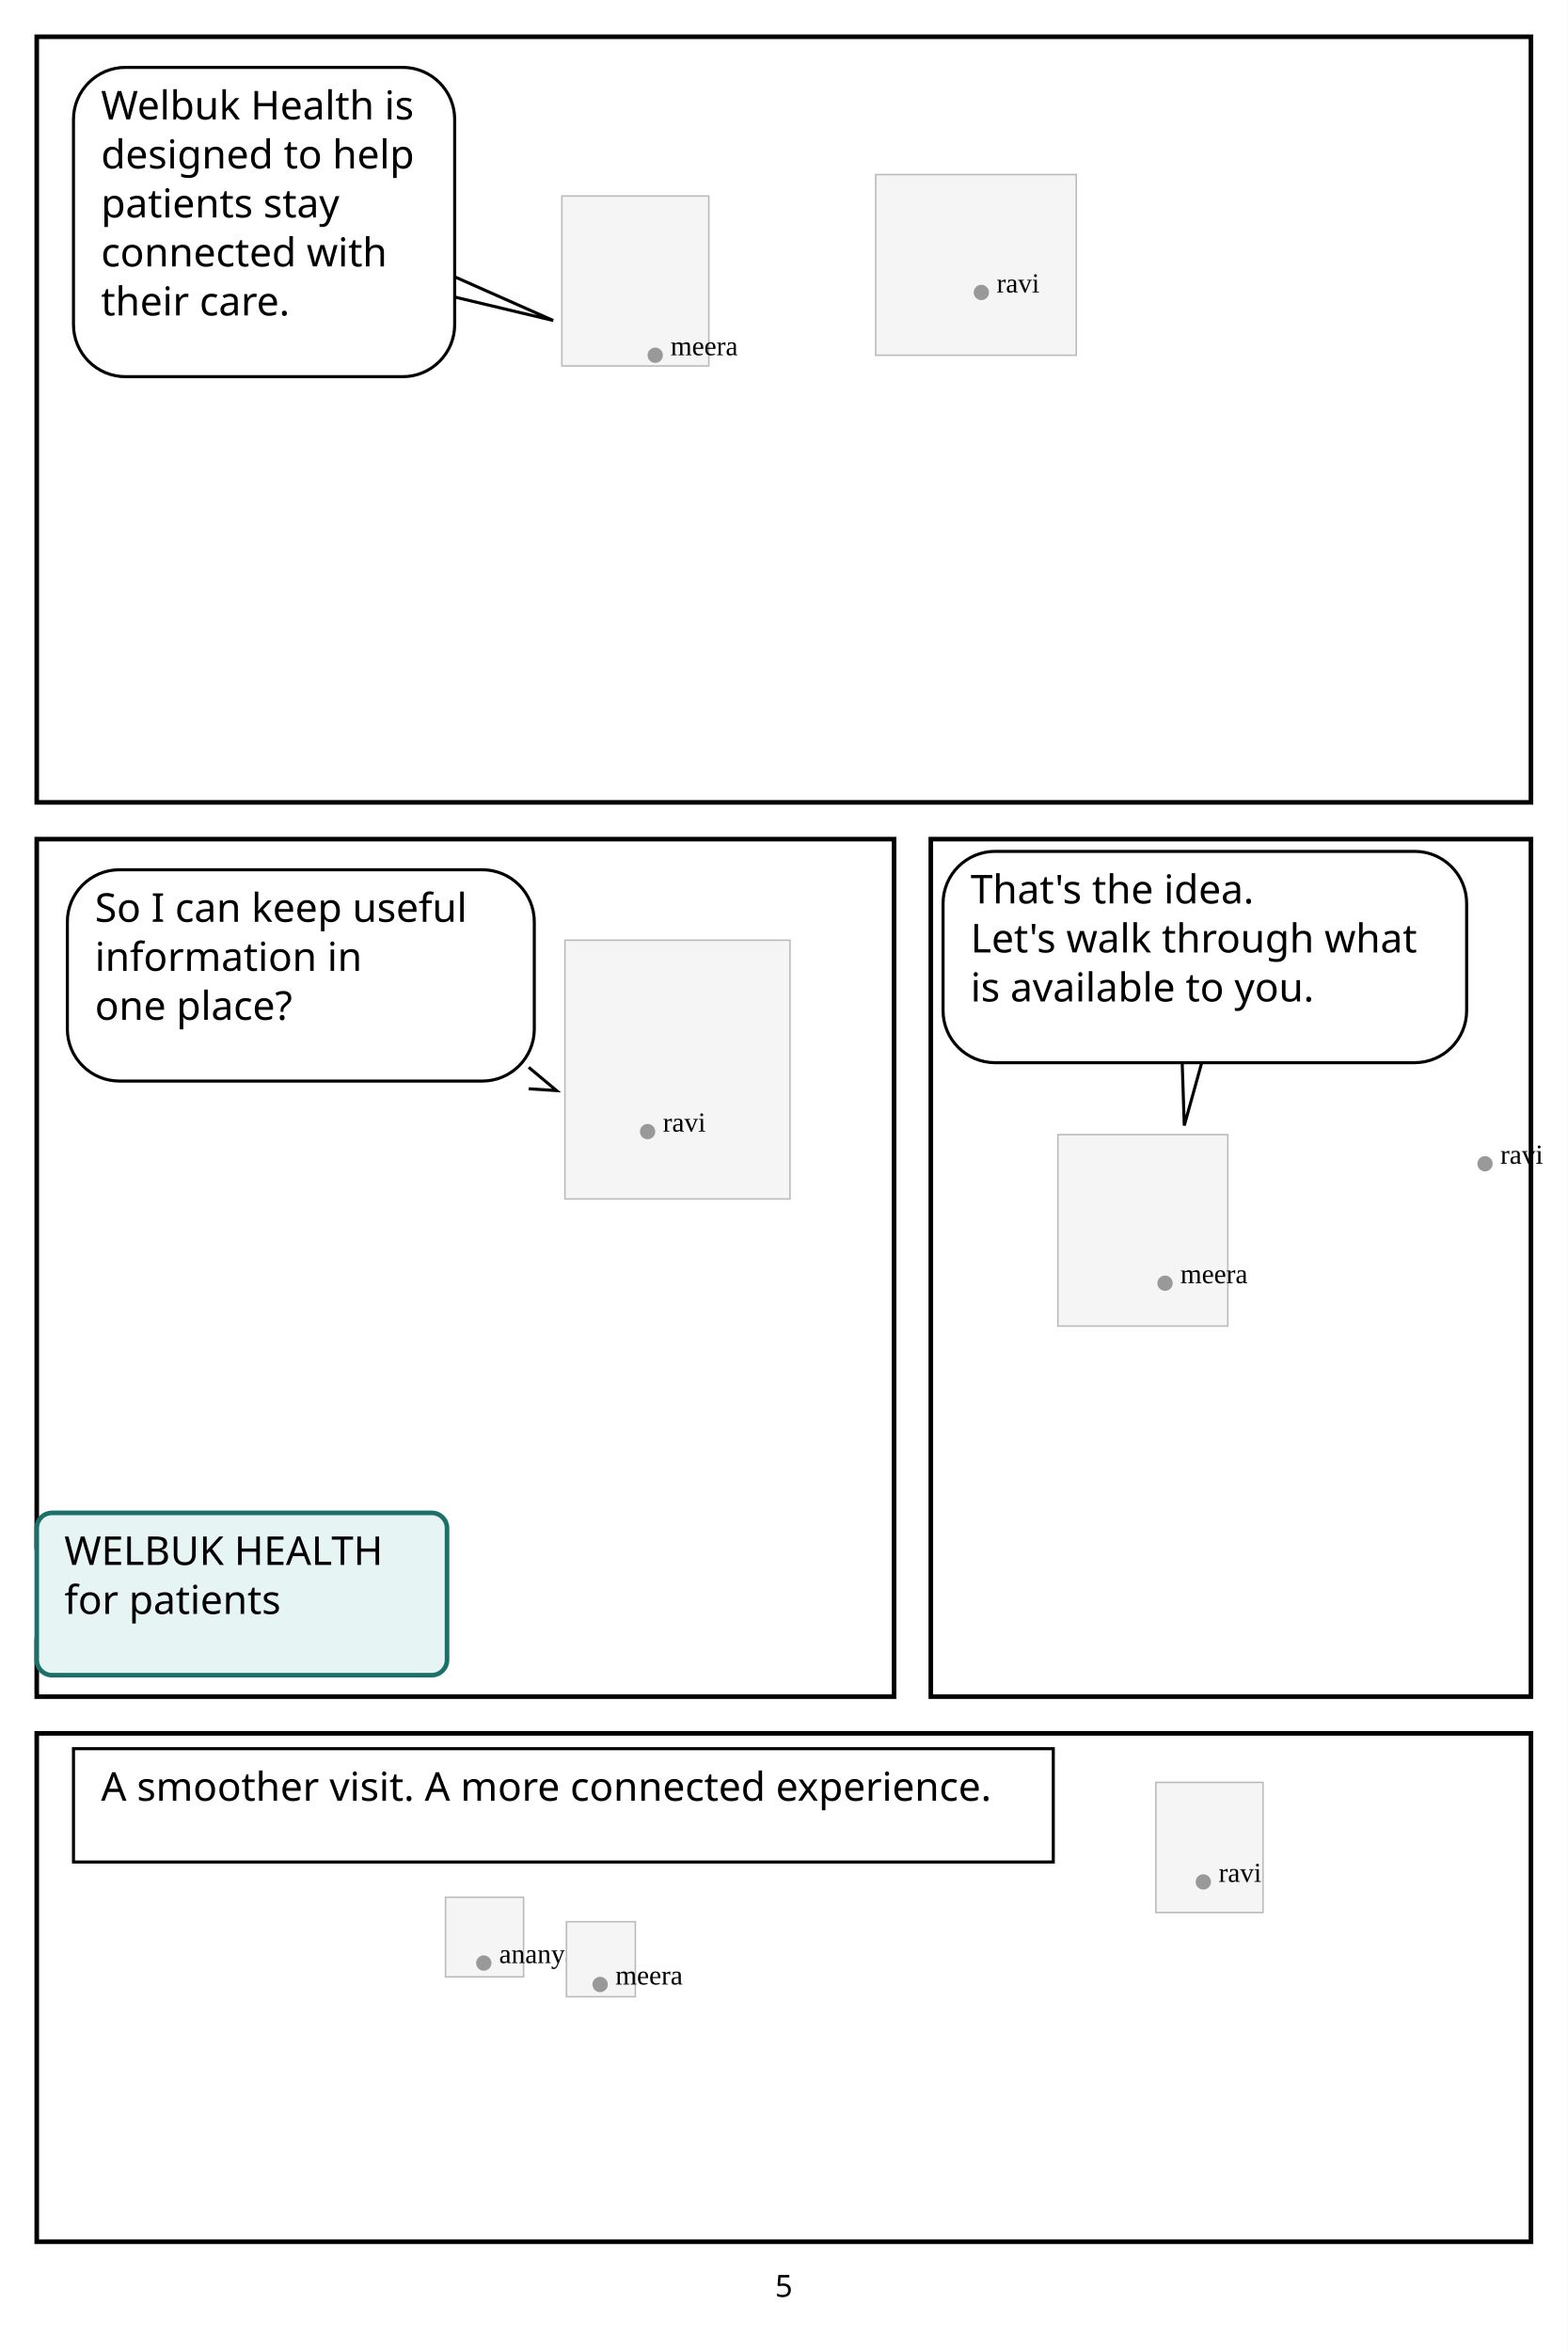
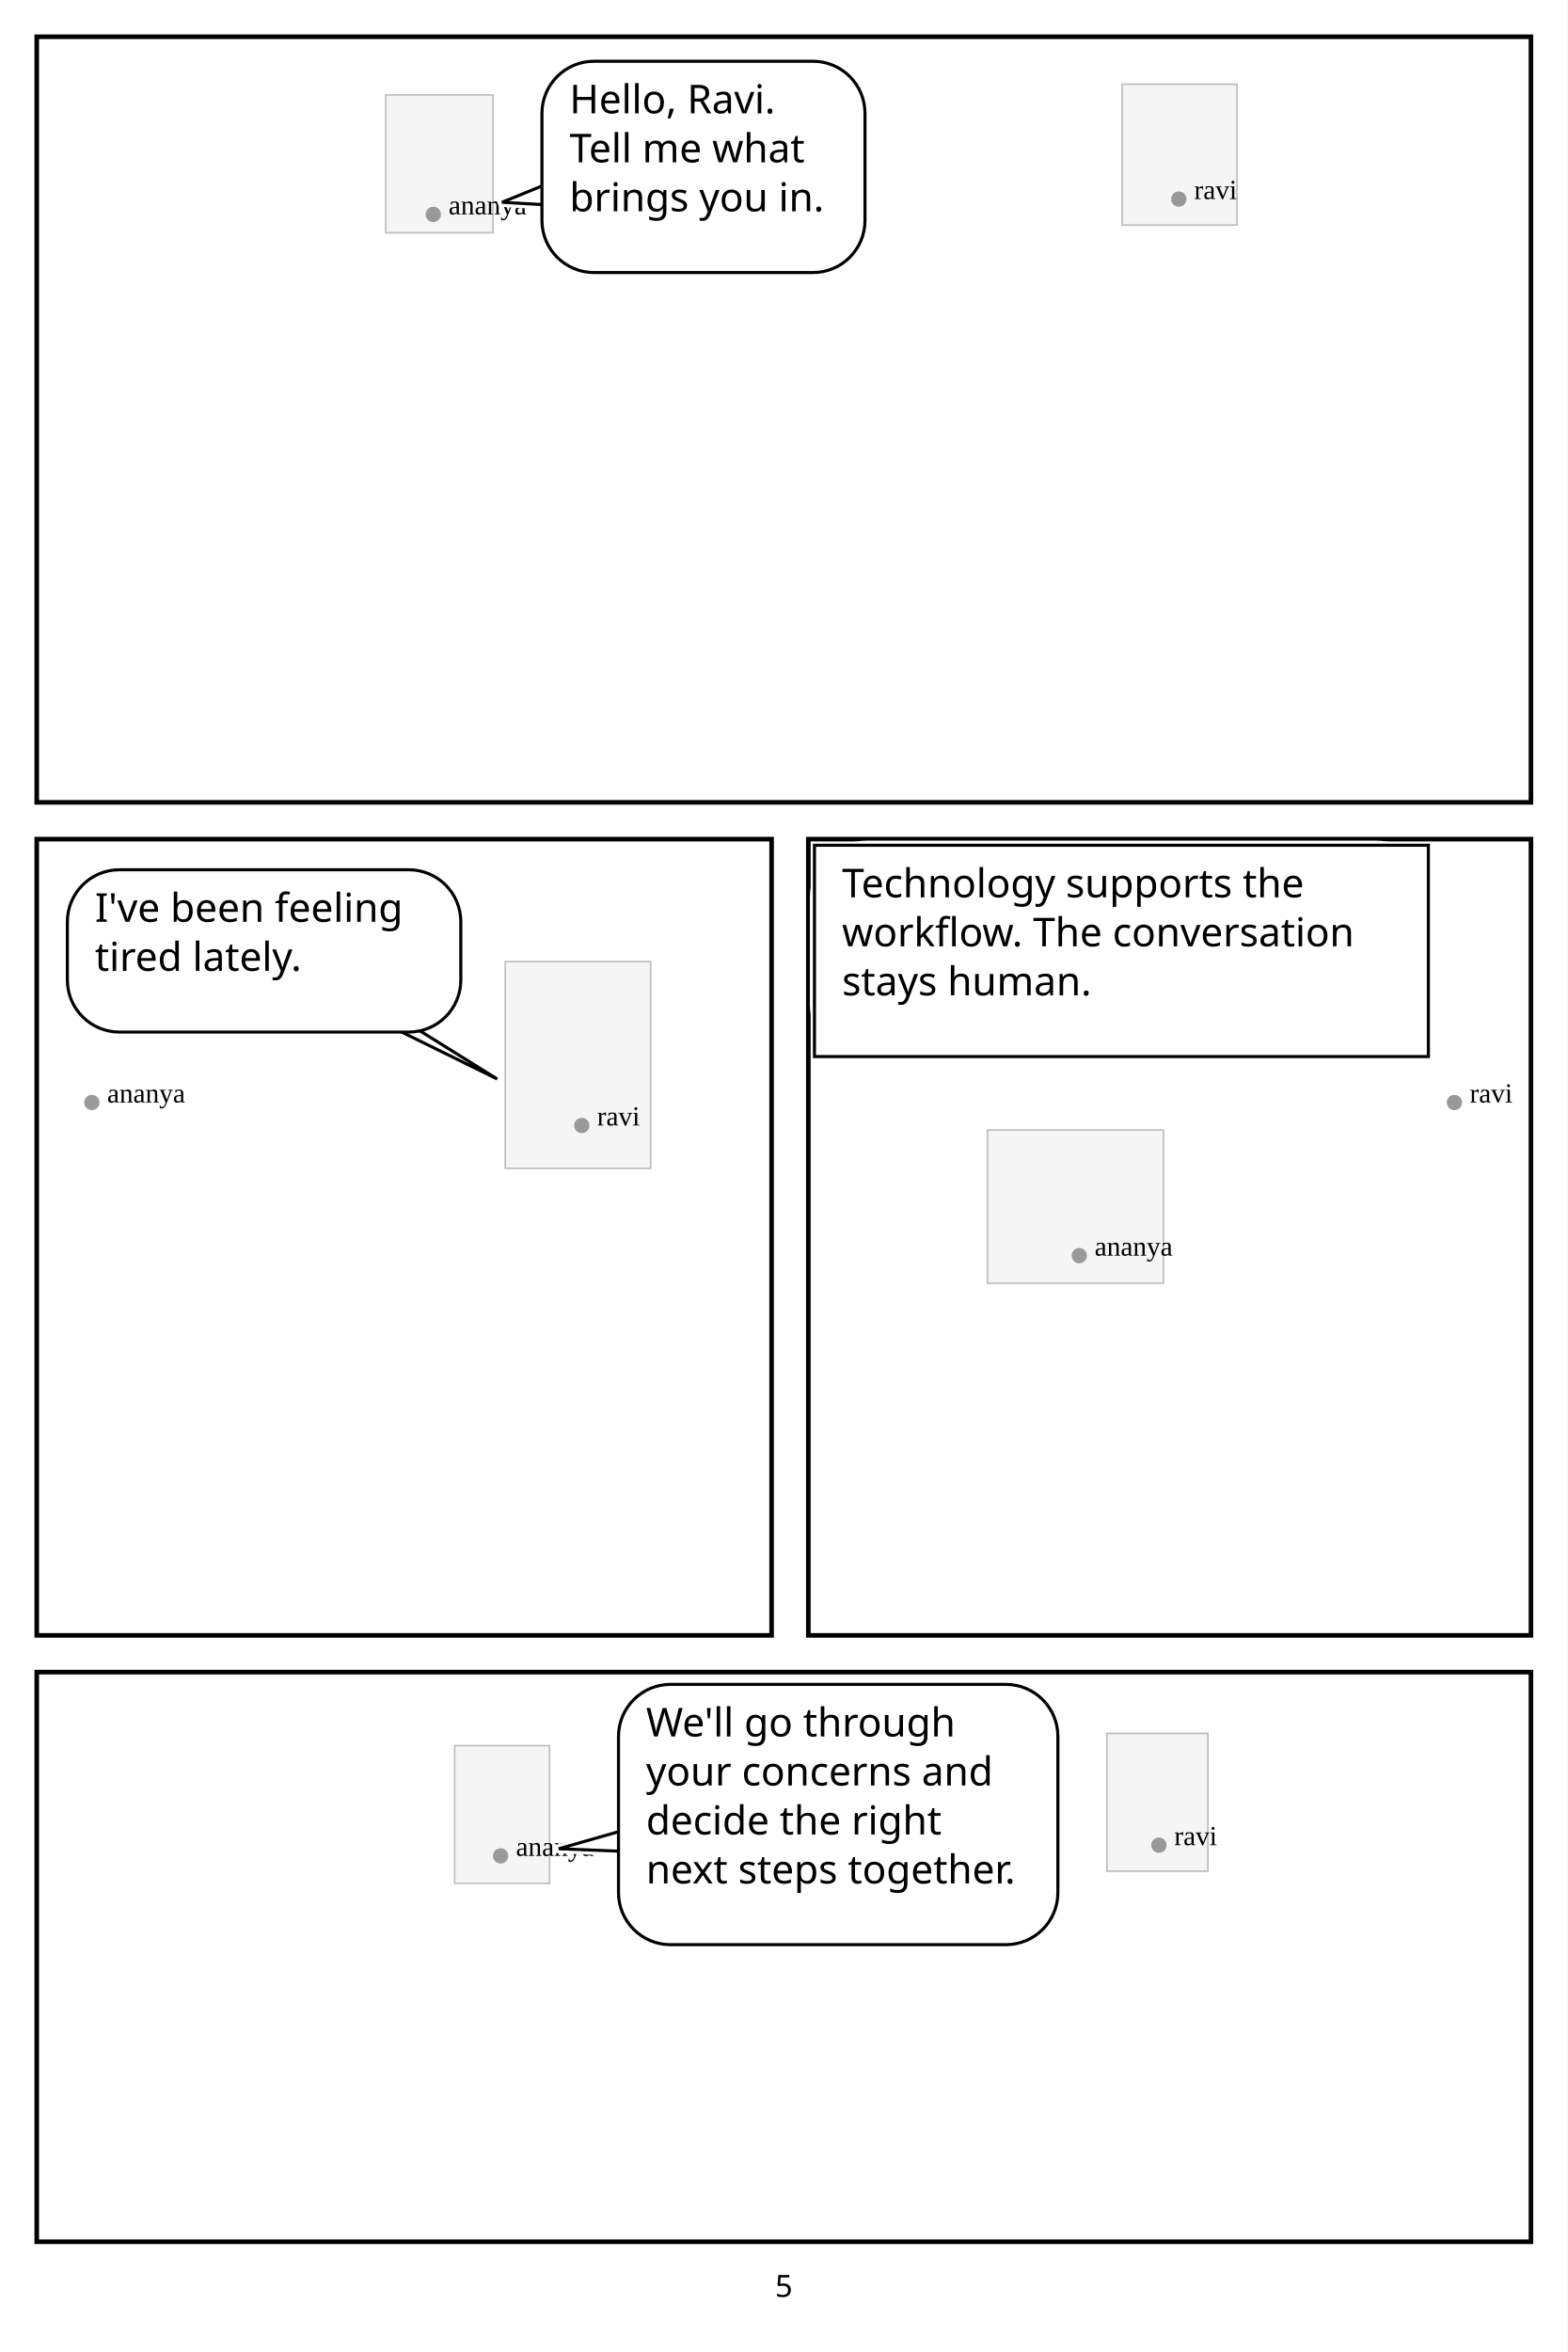
<svg xmlns="http://www.w3.org/2000/svg" width="1024" height="1536" viewBox="0 0 1024 1536">
  <rect width="1024" height="1536" fill="white" />
-   <rect x="367" y="128" width="96" height="111" fill="#f5f5f5" stroke="#bbb" />
-   <circle cx="428" cy="232" r="5" fill="#999" />
-   <text x="438" y="232" font-size="18">meera</text>
-   <rect x="572" y="114" width="131" height="118" fill="#f5f5f5" stroke="#bbb" />
-   <circle cx="641" cy="191" r="5" fill="#999" />
-   <text x="651" y="191" font-size="18">ravi</text>
+   <rect x="252" y="62" width="70" height="90" fill="#f5f5f5" stroke="#bbb" />
+   <circle cx="283" cy="140" r="5" fill="#999" />
+   <text x="293" y="140" font-size="18">ananya</text>
+   <rect x="733" y="55" width="75" height="92" fill="#f5f5f5" stroke="#bbb" />
+   <circle cx="770" cy="130" r="5" fill="#999" />
+   <text x="780" y="130" font-size="18">ravi</text>
  <rect x="24" y="24" width="976" height="500" fill="none" stroke="black" stroke-width="3" />
-   <rect x="48" y="44" width="249" height="202" rx="34" fill="white" stroke="white" stroke-width="6" />
-   <path d="M 293.213 179.104 L 361.32 209.295 L 293.213 193.104 Z" fill="white" stroke="white" stroke-width="6" stroke-linejoin="round" />
-   <path data-speaker="meera" d="M 293.213 179.104 L 361.32 209.295 L 293.213 193.104" fill="white" stroke="black" stroke-width="2" />
-   <rect x="48" y="44" width="249" height="202" rx="34" fill="white" stroke="black" stroke-width="2" />
-   <text x="66" y="78" font-family="Meiryo,MS Gothic,sans-serif" font-size="26" fill="black">Welbuk Health is </text>
-   <text x="66" y="110" font-family="Meiryo,MS Gothic,sans-serif" font-size="26" fill="black">designed to help </text>
-   <text x="66" y="142" font-family="Meiryo,MS Gothic,sans-serif" font-size="26" fill="black">patients stay </text>
-   <text x="66" y="174" font-family="Meiryo,MS Gothic,sans-serif" font-size="26" fill="black">connected with </text>
-   <text x="66" y="206" font-family="Meiryo,MS Gothic,sans-serif" font-size="26" fill="black">their care.</text>
-   <rect x="369" y="614" width="147" height="169" fill="#f5f5f5" stroke="#bbb" />
-   <circle cx="423" cy="739" r="5" fill="#999" />
-   <text x="433" y="739" font-size="18">ravi</text>
-   <rect x="24" y="548" width="560" height="560" fill="none" stroke="black" stroke-width="3" />
-   <rect x="44" y="568" width="305" height="138" rx="34" fill="white" stroke="white" stroke-width="6" />
-   <path d="M 345.353 697.033 L 363.529 712.218 L 345.353 711.033 Z" fill="white" stroke="white" stroke-width="6" stroke-linejoin="round" />
-   <rect x="24" y="988" width="268" height="106" rx="34" fill="white" stroke="white" stroke-width="6" />
-   <path data-speaker="ravi" d="M 345.353 697.033 L 363.529 712.218 L 345.353 711.033" fill="white" stroke="black" stroke-width="2" />
-   <rect x="44" y="568" width="305" height="138" rx="34" fill="white" stroke="black" stroke-width="2" />
-   <text x="62" y="602" font-family="Meiryo,MS Gothic,sans-serif" font-size="26" fill="black">So I can keep useful </text>
-   <text x="62" y="634" font-family="Meiryo,MS Gothic,sans-serif" font-size="26" fill="black">information in </text>
-   <text x="62" y="666" font-family="Meiryo,MS Gothic,sans-serif" font-size="26" fill="black">one place?</text>
-   <rect x="24" y="988" width="268" height="106" rx="10" fill="#e6f4f3" stroke="#1d6f6a" stroke-width="3" />
-   <text x="42" y="1022" font-family="Meiryo,MS Gothic,sans-serif" font-size="26" fill="black">WELBUK HEALTH </text>
-   <text x="42" y="1054" font-family="Meiryo,MS Gothic,sans-serif" font-size="26" fill="black">for patients</text>
-   <rect x="691" y="741" width="111" height="125" fill="#f5f5f5" stroke="#bbb" />
-   <circle cx="761" cy="838" r="5" fill="#999" />
-   <text x="771" y="838" font-size="18">meera</text>
-   <circle cx="970" cy="760" r="5" fill="#999" />
-   <text x="980" y="760" font-size="18">ravi</text>
-   <rect x="608" y="548" width="392" height="560" fill="none" stroke="black" stroke-width="3" />
-   <rect x="616" y="556" width="342" height="138" rx="34" fill="white" stroke="white" stroke-width="6" />
-   <path d="M 772.062 690.029 L 773.567 735.044 L 786.062 690.029 Z" fill="white" stroke="white" stroke-width="6" stroke-linejoin="round" />
-   <path data-speaker="meera" d="M 772.062 690.029 L 773.567 735.044 L 786.062 690.029" fill="white" stroke="black" stroke-width="2" />
-   <rect x="616" y="556" width="342" height="138" rx="34" fill="white" stroke="black" stroke-width="2" />
-   <text x="634" y="590" font-family="Meiryo,MS Gothic,sans-serif" font-size="26" fill="black">That's the idea. </text>
-   <text x="634" y="622" font-family="Meiryo,MS Gothic,sans-serif" font-size="26" fill="black">Let's walk through what </text>
-   <text x="634" y="654" font-family="Meiryo,MS Gothic,sans-serif" font-size="26" fill="black">is available to you.</text>
-   <rect x="755" y="1164" width="70" height="85" fill="#f5f5f5" stroke="#bbb" />
-   <circle cx="786" cy="1229" r="5" fill="#999" />
-   <text x="796" y="1229" font-size="18">ravi</text>
-   <rect x="291" y="1239" width="51" height="52" fill="#f5f5f5" stroke="#bbb" />
-   <circle cx="316" cy="1282" r="5" fill="#999" />
-   <text x="326" y="1282" font-size="18">ananya</text>
-   <rect x="370" y="1255" width="45" height="49" fill="#f5f5f5" stroke="#bbb" />
-   <circle cx="392" cy="1296" r="5" fill="#999" />
-   <text x="402" y="1296" font-size="18">meera</text>
-   <rect x="24" y="1132" width="976" height="332" fill="none" stroke="black" stroke-width="3" />
-   <rect x="48" y="1142" width="640" height="74" rx="34" fill="white" stroke="white" stroke-width="6" />
-   <rect x="48" y="1142" width="640" height="74" fill="white" stroke="black" stroke-width="2" />
-   <text x="66" y="1176" font-family="Meiryo,MS Gothic,sans-serif" font-size="26" fill="black">A smoother visit. A more connected experience.</text>
+   <rect x="354" y="40" width="211" height="138" rx="34" fill="white" stroke="white" stroke-width="6" />
+   <path d="M 357.94 119.838 L 327.91 132.112 L 357.94 133.838 Z" fill="white" stroke="white" stroke-width="6" stroke-linejoin="round" />
+   <path data-speaker="ananya" d="M 357.94 119.838 L 327.91 132.112 L 357.94 133.838" fill="white" stroke="black" stroke-width="2" />
+   <rect x="354" y="40" width="211" height="138" rx="34" fill="white" stroke="black" stroke-width="2" />
+   <text x="372" y="74" font-family="Meiryo,MS Gothic,sans-serif" font-size="26" fill="black">Hello, Ravi. </text>
+   <text x="372" y="106" font-family="Meiryo,MS Gothic,sans-serif" font-size="26" fill="black">Tell me what </text>
+   <text x="372" y="138" font-family="Meiryo,MS Gothic,sans-serif" font-size="26" fill="black">brings you in.</text>
+   <rect x="330" y="628" width="95" height="135" fill="#f5f5f5" stroke="#bbb" />
+   <circle cx="380" cy="735" r="5" fill="#999" />
+   <text x="390" y="735" font-size="18">ravi</text>
+   <circle cx="60" cy="720" r="5" fill="#999" />
+   <text x="70" y="720" font-size="18">ananya</text>
+   <rect x="24" y="548" width="480" height="520" fill="none" stroke="black" stroke-width="3" />
+   <rect x="44" y="568" width="257" height="106" rx="34" fill="white" stroke="white" stroke-width="6" />
+   <path d="M 258.464 672.074 L 324.741 704.641 L 272.464 672.074 Z" fill="white" stroke="white" stroke-width="6" stroke-linejoin="round" />
+   <path data-speaker="ravi" d="M 258.464 672.074 L 324.741 704.641 L 272.464 672.074" fill="white" stroke="black" stroke-width="2" />
+   <rect x="44" y="568" width="257" height="106" rx="34" fill="white" stroke="black" stroke-width="2" />
+   <text x="62" y="602" font-family="Meiryo,MS Gothic,sans-serif" font-size="26" fill="black">I've been feeling </text>
+   <text x="62" y="634" font-family="Meiryo,MS Gothic,sans-serif" font-size="26" fill="black">tired lately.</text>
+   <rect x="645" y="738" width="115" height="100" fill="#f5f5f5" stroke="#bbb" />
+   <circle cx="705" cy="820" r="5" fill="#999" />
+   <text x="715" y="820" font-size="18">ananya</text>
+   <circle cx="950" cy="720" r="5" fill="#999" />
+   <text x="960" y="720" font-size="18">ravi</text>
+   <rect x="528" y="548" width="472" height="520" fill="none" stroke="black" stroke-width="3" />
+   <rect x="532" y="552" width="401" height="138" rx="34" fill="white" stroke="white" stroke-width="6" />
+   <rect x="532" y="552" width="401" height="138" fill="white" stroke="black" stroke-width="2" />
+   <text x="550" y="586" font-family="Meiryo,MS Gothic,sans-serif" font-size="26" fill="black">Technology supports the </text>
+   <text x="550" y="618" font-family="Meiryo,MS Gothic,sans-serif" font-size="26" fill="black">workflow. The conversation </text>
+   <text x="550" y="650" font-family="Meiryo,MS Gothic,sans-serif" font-size="26" fill="black">stays human.</text>
+   <rect x="297" y="1140" width="62" height="90" fill="#f5f5f5" stroke="#bbb" />
+   <circle cx="327" cy="1212" r="5" fill="#999" />
+   <text x="337" y="1212" font-size="18">ananya</text>
+   <rect x="723" y="1132" width="66" height="90" fill="#f5f5f5" stroke="#bbb" />
+   <circle cx="757" cy="1205" r="5" fill="#999" />
+   <text x="767" y="1205" font-size="18">ravi</text>
+   <rect x="24" y="1092" width="976" height="372" fill="none" stroke="black" stroke-width="3" />
+   <rect x="404" y="1100" width="287" height="170" rx="34" fill="white" stroke="white" stroke-width="6" />
+   <path d="M 407.97 1195.085 L 364.956 1207.352 L 407.97 1209.085 Z" fill="white" stroke="white" stroke-width="6" stroke-linejoin="round" />
+   <path data-speaker="ananya" d="M 407.97 1195.085 L 364.956 1207.352 L 407.97 1209.085" fill="white" stroke="black" stroke-width="2" />
+   <rect x="404" y="1100" width="287" height="170" rx="34" fill="white" stroke="black" stroke-width="2" />
+   <text x="422" y="1134" font-family="Meiryo,MS Gothic,sans-serif" font-size="26" fill="black">We'll go through </text>
+   <text x="422" y="1166" font-family="Meiryo,MS Gothic,sans-serif" font-size="26" fill="black">your concerns and </text>
+   <text x="422" y="1198" font-family="Meiryo,MS Gothic,sans-serif" font-size="26" fill="black">decide the right </text>
+   <text x="422" y="1230" font-family="Meiryo,MS Gothic,sans-serif" font-size="26" fill="black">next steps together.</text>
  <text x="512" y="1500" text-anchor="middle" font-family="sans-serif" font-size="20">5</text>
</svg>
